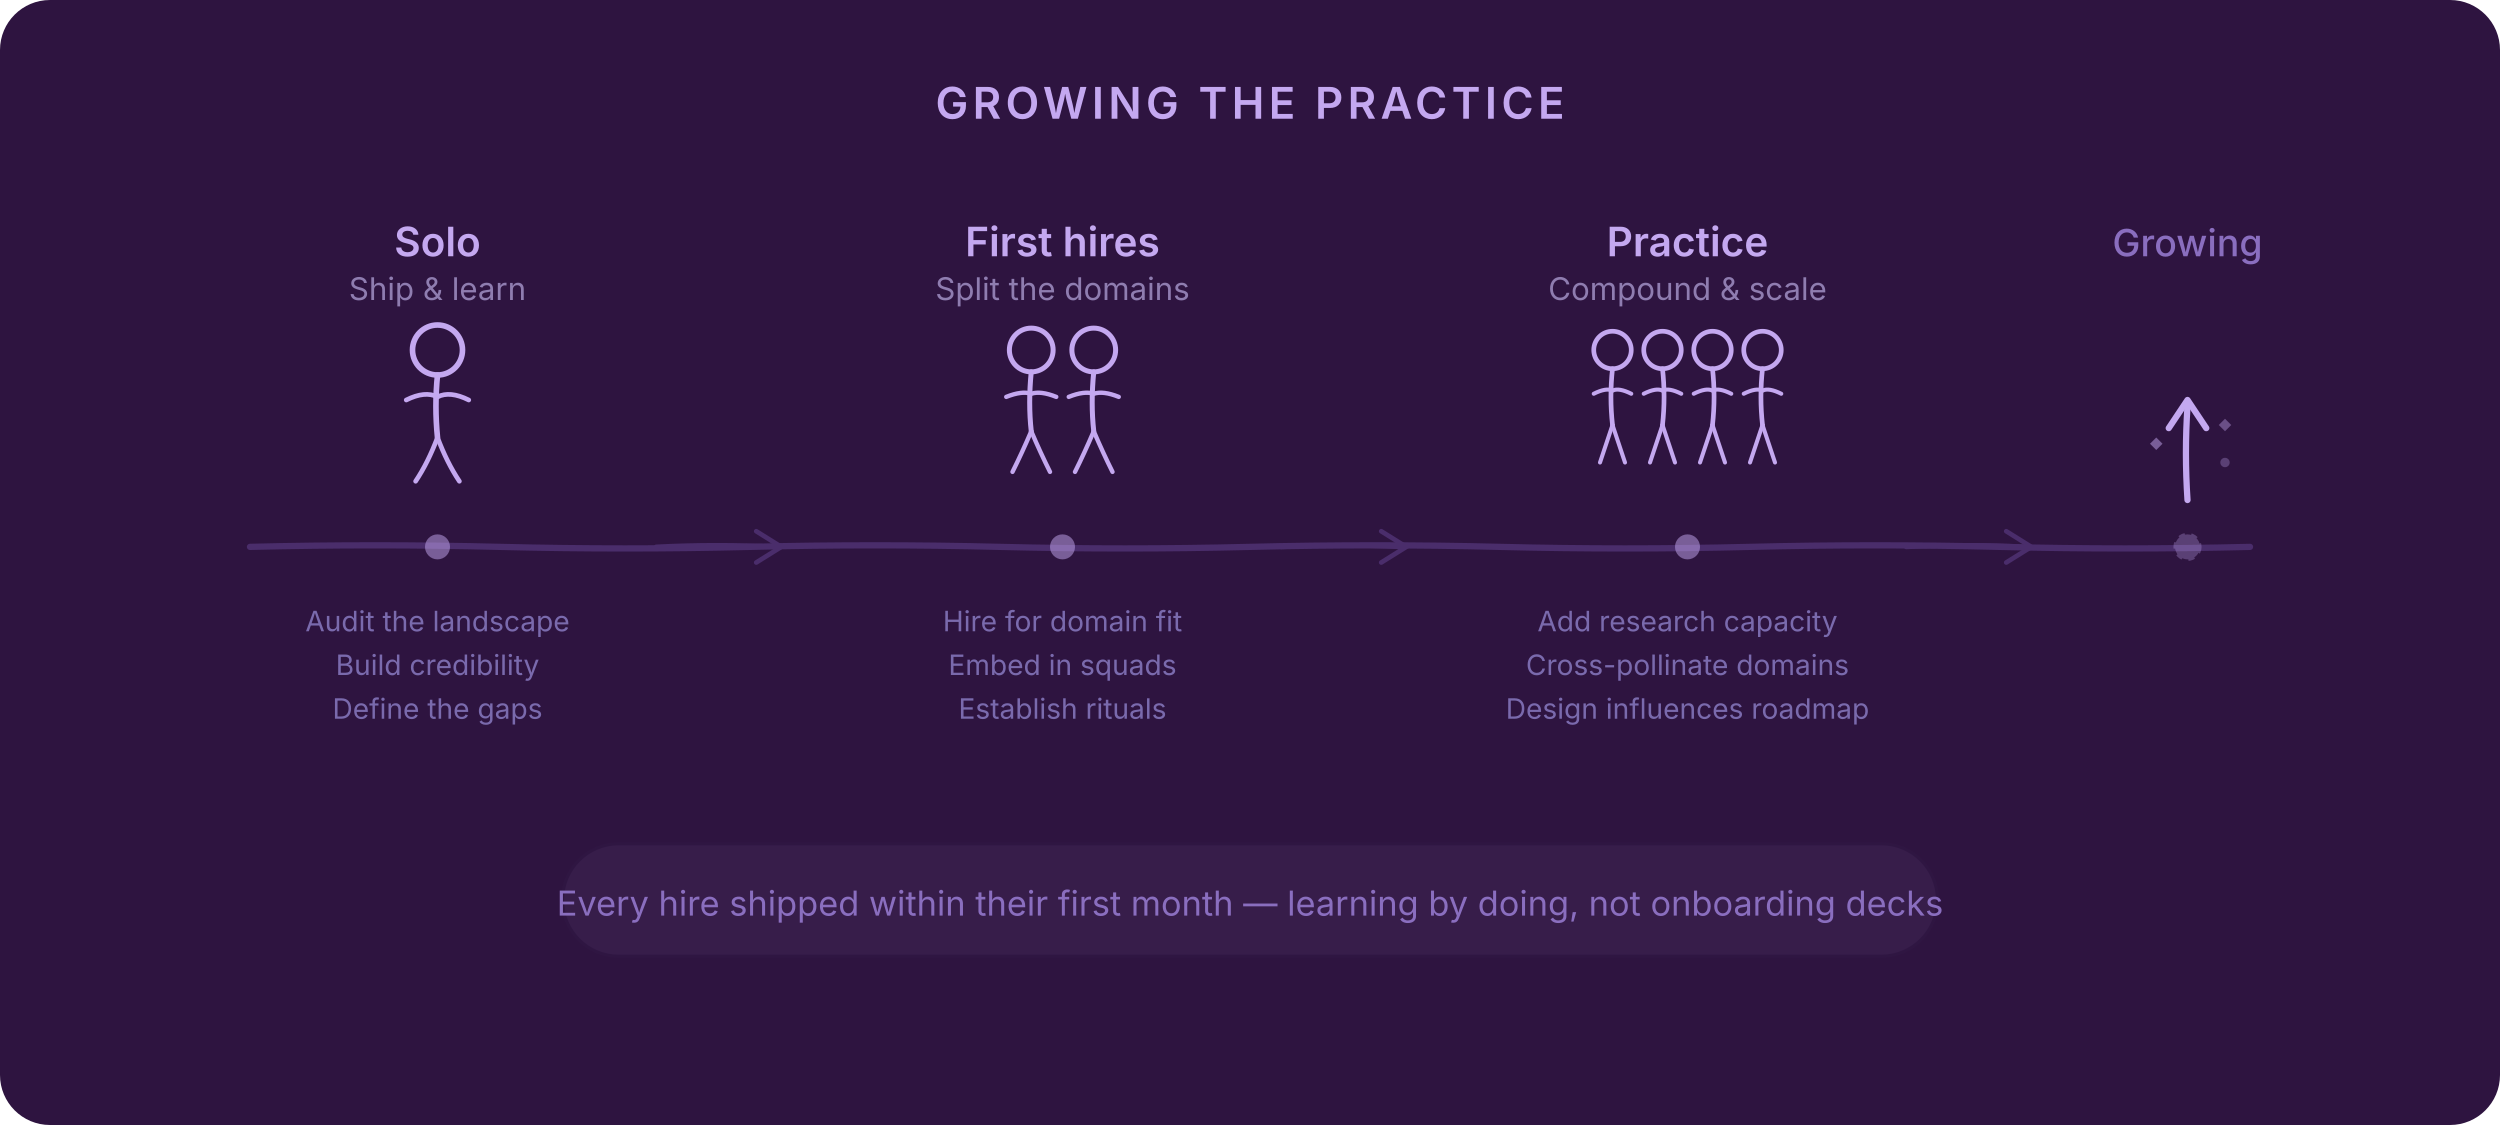
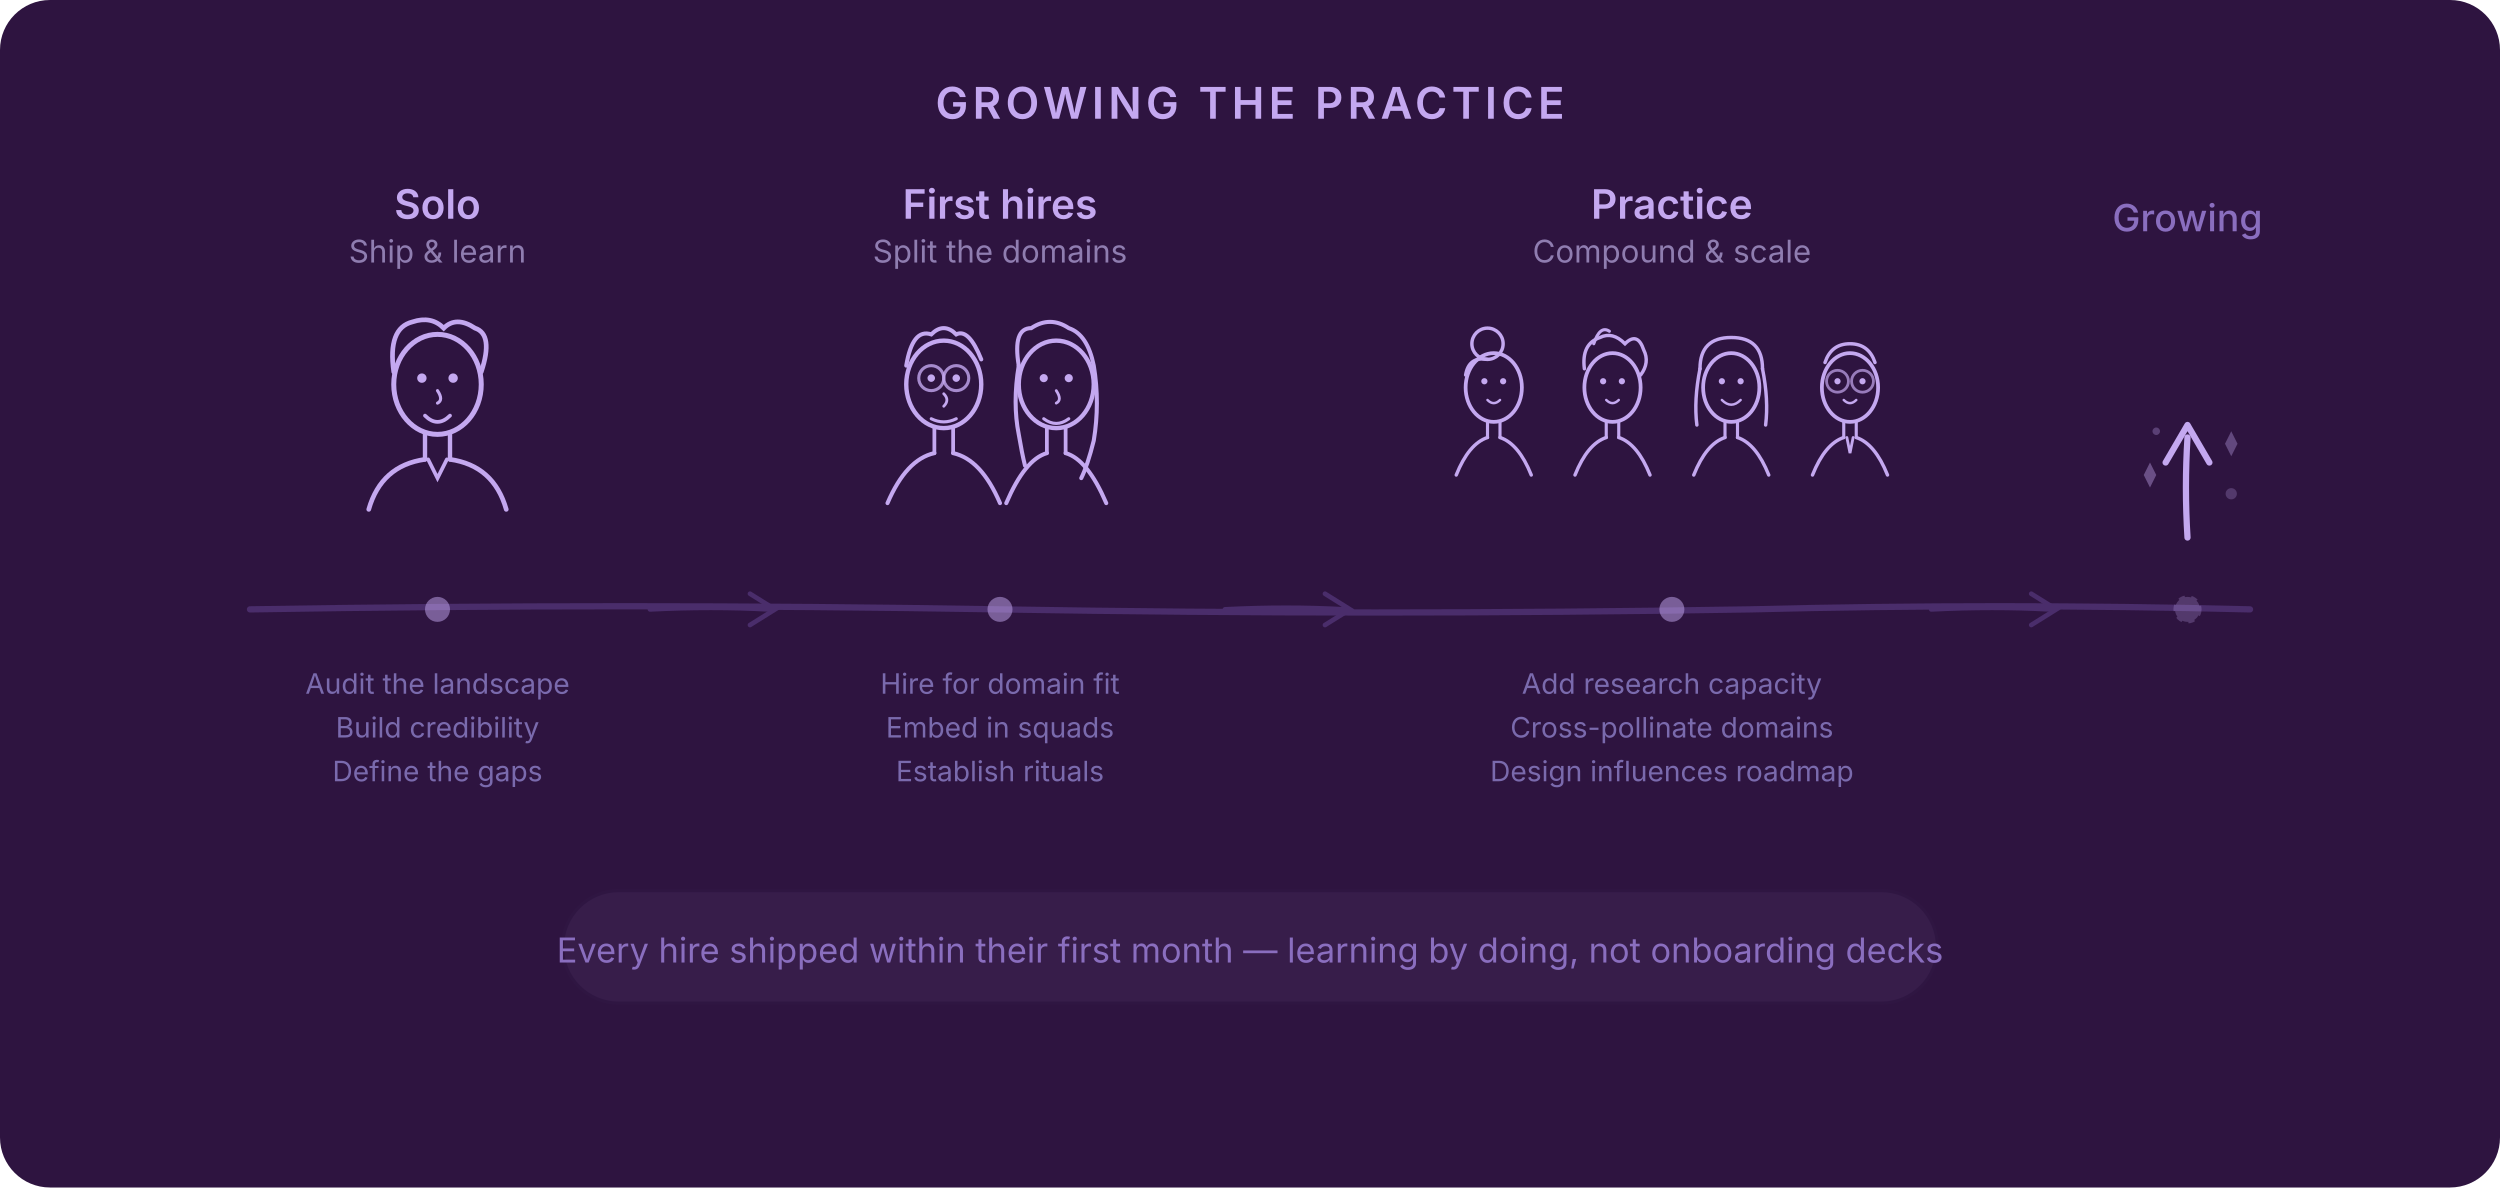
- <svg xmlns="http://www.w3.org/2000/svg" viewBox="0 0 800 360" font-family="Inter, system-ui, sans-serif">
-   <rect width="800" height="360" fill="#2e1440" rx="16" />
+ <svg xmlns="http://www.w3.org/2000/svg" viewBox="0 0 800 380" font-family="Inter, system-ui, sans-serif">
+   <rect width="800" height="380" fill="#2e1440" rx="16" />
  <text x="400" y="38" text-anchor="middle" fill="#c4a8f0" font-size="14" font-weight="600" letter-spacing="0.1em">GROWING THE PRACTICE</text>
-   <path d="M80 175 Q120 174 160 175 Q200 176 240 175 Q280 174 320 175 Q360 176 400 175 Q440 174 480 175 Q520 176 560 175 Q600 174 640 175 Q680 176 720 175" stroke="#4a2d6b" stroke-width="2" fill="none" stroke-linecap="round" />
-   <g transform="translate(140, 130)">
-     <circle cx="0" cy="-18" r="8" fill="none" stroke="#c4a8f0" stroke-width="1.8" stroke-linecap="round" />
-     <path d="M0 -10 Q-1 0 0 10" stroke="#c4a8f0" stroke-width="1.8" fill="none" stroke-linecap="round" />
-     <path d="M-10 -2 Q-4 -5 0 -3 Q4 -5 10 -2" stroke="#c4a8f0" stroke-width="1.5" fill="none" stroke-linecap="round" />
-     <path d="M0 10 Q-3 18 -7 24" stroke="#c4a8f0" stroke-width="1.5" fill="none" stroke-linecap="round" />
-     <path d="M0 10 Q3 18 7 24" stroke="#c4a8f0" stroke-width="1.5" fill="none" stroke-linecap="round" />
+   <path d="M80 195 Q200 193 320 195 Q440 197 560 195 Q640 193 720 195" stroke="#4a2d6b" stroke-width="2" fill="none" stroke-linecap="round" />
+   <g transform="translate(140, 135)">
+     <ellipse cx="0" cy="-12" rx="14" ry="16" fill="none" stroke="#c4a8f0" stroke-width="1.6" />
+     <path d="M-14 -16 Q-16 -30 -8 -32 Q-2 -34 2 -30 Q6 -34 12 -30 Q18 -28 14 -16" fill="none" stroke="#c4a8f0" stroke-width="1.5" stroke-linecap="round" />
+     <circle cx="-5" cy="-14" r="1.5" fill="#c4a8f0" />
+     <circle cx="5" cy="-14" r="1.5" fill="#c4a8f0" />
+     <path d="M0 -10 Q2 -7 0 -6" fill="none" stroke="#c4a8f0" stroke-width="1" stroke-linecap="round" />
+     <path d="M-4 -2 Q0 2 4 -2" fill="none" stroke="#c4a8f0" stroke-width="1.2" stroke-linecap="round" />
+     <path d="M-4 4 L-4 12 M4 4 L4 12" stroke="#c4a8f0" stroke-width="1.4" stroke-linecap="round" />
+     <path d="M-22 28 Q-18 14 -4 12 M4 12 Q18 14 22 28" fill="none" stroke="#c4a8f0" stroke-width="1.5" stroke-linecap="round" />
+     <path d="M-3 12 L0 18 L3 12" fill="none" stroke="#c4a8f0" stroke-width="1.2" stroke-linecap="round" />
  </g>
-   <text x="140" y="82" text-anchor="middle" fill="#c4a8f0" font-size="13" font-weight="600">Solo</text>
-   <text x="140" y="96" text-anchor="middle" fill="#b8a9e0" font-size="10" opacity="0.7">Ship &amp; learn</text>
-   <circle cx="140" cy="175" r="4" fill="#c4a8f0" opacity="0.5" />
-   <text x="140" y="202" text-anchor="middle" fill="#7a6aad" font-size="9">Audit the landscape</text>
-   <text x="140" y="216" text-anchor="middle" fill="#7a6aad" font-size="9">Build credibility</text>
-   <text x="140" y="230" text-anchor="middle" fill="#7a6aad" font-size="9">Define the gaps</text>
-   <path d="M210 175 Q230 174 248 175" stroke="#4a2d6b" stroke-width="1.5" fill="none" stroke-linecap="round" />
-   <path d="M242 170 L250 175 L242 180" stroke="#4a2d6b" stroke-width="1.5" fill="none" stroke-linecap="round" />
-   <g transform="translate(340, 130)">
-     <circle cx="-10" cy="-18" r="7" fill="none" stroke="#c4a8f0" stroke-width="1.6" stroke-linecap="round" />
-     <path d="M-10 -11 Q-11 -1 -10 8" stroke="#c4a8f0" stroke-width="1.6" fill="none" stroke-linecap="round" />
-     <path d="M-18 -3 Q-13 -5 -10 -4 Q-7 -5 -2 -3" stroke="#c4a8f0" stroke-width="1.4" fill="none" stroke-linecap="round" />
-     <path d="M-10 8 Q-13 15 -16 21" stroke="#c4a8f0" stroke-width="1.4" fill="none" stroke-linecap="round" />
-     <path d="M-10 8 Q-7 15 -4 21" stroke="#c4a8f0" stroke-width="1.4" fill="none" stroke-linecap="round" />
-     <circle cx="10" cy="-18" r="7" fill="none" stroke="#c4a8f0" stroke-width="1.6" stroke-linecap="round" />
-     <path d="M10 -11 Q9 -1 10 8" stroke="#c4a8f0" stroke-width="1.6" fill="none" stroke-linecap="round" />
-     <path d="M2 -3 Q7 -5 10 -4 Q13 -5 18 -3" stroke="#c4a8f0" stroke-width="1.4" fill="none" stroke-linecap="round" />
-     <path d="M10 8 Q7 15 4 21" stroke="#c4a8f0" stroke-width="1.4" fill="none" stroke-linecap="round" />
-     <path d="M10 8 Q13 15 16 21" stroke="#c4a8f0" stroke-width="1.4" fill="none" stroke-linecap="round" />
+   <text x="140" y="70" text-anchor="middle" fill="#c4a8f0" font-size="13" font-weight="600">Solo</text>
+   <text x="140" y="84" text-anchor="middle" fill="#b8a9e0" font-size="10" opacity="0.7">Ship &amp; learn</text>
+   <circle cx="140" cy="195" r="4" fill="#c4a8f0" opacity="0.5" />
+   <text x="140" y="222" text-anchor="middle" fill="#7a6aad" font-size="9">Audit the landscape</text>
+   <text x="140" y="236" text-anchor="middle" fill="#7a6aad" font-size="9">Build credibility</text>
+   <text x="140" y="250" text-anchor="middle" fill="#7a6aad" font-size="9">Define the gaps</text>
+   <path d="M208 195 Q228 194 246 195" stroke="#4a2d6b" stroke-width="1.5" fill="none" stroke-linecap="round" />
+   <path d="M240 190 L248 195 L240 200" stroke="#4a2d6b" stroke-width="1.5" fill="none" stroke-linecap="round" />
+   <g transform="translate(320, 135)">
+     <ellipse cx="-18" cy="-12" rx="12" ry="14" fill="none" stroke="#c4a8f0" stroke-width="1.4" />
+     <path d="M-30 -18 Q-28 -30 -22 -28 Q-18 -32 -14 -28 Q-10 -30 -6 -20" fill="none" stroke="#c4a8f0" stroke-width="1.3" stroke-linecap="round" />
+     <circle cx="-22" cy="-14" r="4" fill="none" stroke="#c4a8f0" stroke-width="1" opacity="0.8" />
+     <circle cx="-14" cy="-14" r="4" fill="none" stroke="#c4a8f0" stroke-width="1" opacity="0.8" />
+     <line x1="-18" y1="-14" x2="-18" y2="-14" stroke="#c4a8f0" stroke-width="1" />
+     <circle cx="-22" cy="-14" r="1.2" fill="#c4a8f0" />
+     <circle cx="-14" cy="-14" r="1.2" fill="#c4a8f0" />
+     <path d="M-18 -9 Q-16 -7 -18 -5" fill="none" stroke="#c4a8f0" stroke-width="0.9" stroke-linecap="round" />
+     <path d="M-22 -1 Q-18 1 -14 -1" fill="none" stroke="#c4a8f0" stroke-width="1" stroke-linecap="round" />
+     <path d="M-21 2 L-21 10 M-15 2 L-15 10" stroke="#c4a8f0" stroke-width="1.2" stroke-linecap="round" />
+     <path d="M-36 26 Q-30 12 -21 10 M-15 10 Q-6 12 0 26" fill="none" stroke="#c4a8f0" stroke-width="1.3" stroke-linecap="round" />
  </g>
-   <text x="340" y="82" text-anchor="middle" fill="#c4a8f0" font-size="13" font-weight="600">First hires</text>
-   <text x="340" y="96" text-anchor="middle" fill="#b8a9e0" font-size="10" opacity="0.7">Split the domains</text>
-   <circle cx="340" cy="175" r="4" fill="#c4a8f0" opacity="0.5" />
-   <text x="340" y="202" text-anchor="middle" fill="#7a6aad" font-size="9">Hire for domain fit</text>
-   <text x="340" y="216" text-anchor="middle" fill="#7a6aad" font-size="9">Embed in squads</text>
-   <text x="340" y="230" text-anchor="middle" fill="#7a6aad" font-size="9">Establish rituals</text>
-   <path d="M410 175 Q430 174 448 175" stroke="#4a2d6b" stroke-width="1.5" fill="none" stroke-linecap="round" />
-   <path d="M442 170 L450 175 L442 180" stroke="#4a2d6b" stroke-width="1.5" fill="none" stroke-linecap="round" />
-   <g transform="translate(540, 130)">
-     <circle cx="-24" cy="-18" r="6" fill="none" stroke="#c4a8f0" stroke-width="1.5" stroke-linecap="round" />
-     <path d="M-24 -12 Q-25 -3 -24 6" stroke="#c4a8f0" stroke-width="1.5" fill="none" stroke-linecap="round" />
-     <path d="M-30 -4 Q-26 -6 -24 -5 Q-22 -6 -18 -4" stroke="#c4a8f0" stroke-width="1.3" fill="none" stroke-linecap="round" />
-     <path d="M-24 6 Q-26 12 -28 18" stroke="#c4a8f0" stroke-width="1.3" fill="none" stroke-linecap="round" />
-     <path d="M-24 6 Q-22 12 -20 18" stroke="#c4a8f0" stroke-width="1.3" fill="none" stroke-linecap="round" />
-     <circle cx="-8" cy="-18" r="6" fill="none" stroke="#c4a8f0" stroke-width="1.5" stroke-linecap="round" />
-     <path d="M-8 -12 Q-7 -3 -8 6" stroke="#c4a8f0" stroke-width="1.5" fill="none" stroke-linecap="round" />
-     <path d="M-14 -4 Q-10 -6 -8 -5 Q-6 -6 -2 -4" stroke="#c4a8f0" stroke-width="1.3" fill="none" stroke-linecap="round" />
-     <path d="M-8 6 Q-10 12 -12 18" stroke="#c4a8f0" stroke-width="1.3" fill="none" stroke-linecap="round" />
-     <path d="M-8 6 Q-6 12 -4 18" stroke="#c4a8f0" stroke-width="1.3" fill="none" stroke-linecap="round" />
-     <circle cx="8" cy="-18" r="6" fill="none" stroke="#c4a8f0" stroke-width="1.5" stroke-linecap="round" />
-     <path d="M8 -12 Q9 -3 8 6" stroke="#c4a8f0" stroke-width="1.5" fill="none" stroke-linecap="round" />
-     <path d="M2 -4 Q6 -6 8 -5 Q10 -6 14 -4" stroke="#c4a8f0" stroke-width="1.3" fill="none" stroke-linecap="round" />
-     <path d="M8 6 Q6 12 4 18" stroke="#c4a8f0" stroke-width="1.3" fill="none" stroke-linecap="round" />
-     <path d="M8 6 Q10 12 12 18" stroke="#c4a8f0" stroke-width="1.3" fill="none" stroke-linecap="round" />
-     <circle cx="24" cy="-18" r="6" fill="none" stroke="#c4a8f0" stroke-width="1.5" stroke-linecap="round" />
-     <path d="M24 -12 Q23 -3 24 6" stroke="#c4a8f0" stroke-width="1.5" fill="none" stroke-linecap="round" />
-     <path d="M18 -4 Q22 -6 24 -5 Q26 -6 30 -4" stroke="#c4a8f0" stroke-width="1.3" fill="none" stroke-linecap="round" />
-     <path d="M24 6 Q22 12 20 18" stroke="#c4a8f0" stroke-width="1.3" fill="none" stroke-linecap="round" />
-     <path d="M24 6 Q26 12 28 18" stroke="#c4a8f0" stroke-width="1.3" fill="none" stroke-linecap="round" />
+   <g transform="translate(320, 135)">
+     <ellipse cx="18" cy="-12" rx="12" ry="14" fill="none" stroke="#c4a8f0" stroke-width="1.4" />
+     <path d="M6 -18 Q4 -30 10 -30 Q16 -34 22 -30 Q28 -28 30 -18 Q32 -6 30 6 Q28 14 26 18" fill="none" stroke="#c4a8f0" stroke-width="1.3" stroke-linecap="round" />
+     <path d="M6 -18 Q4 -6 6 4 Q7 10 8 14" fill="none" stroke="#c4a8f0" stroke-width="1.3" stroke-linecap="round" />
+     <circle cx="14" cy="-14" r="1.3" fill="#c4a8f0" />
+     <circle cx="22" cy="-14" r="1.3" fill="#c4a8f0" />
+     <path d="M18 -10 Q20 -7 18 -6" fill="none" stroke="#c4a8f0" stroke-width="0.9" stroke-linecap="round" />
+     <path d="M14 -1 Q18 2 22 -1" fill="none" stroke="#c4a8f0" stroke-width="1" stroke-linecap="round" />
+     <path d="M15 2 L15 10 M21 2 L21 10" stroke="#c4a8f0" stroke-width="1.2" stroke-linecap="round" />
+     <path d="M2 26 Q8 12 15 10 M21 10 Q28 12 34 26" fill="none" stroke="#c4a8f0" stroke-width="1.3" stroke-linecap="round" />
  </g>
-   <text x="540" y="82" text-anchor="middle" fill="#c4a8f0" font-size="13" font-weight="600">Practice</text>
-   <text x="540" y="96" text-anchor="middle" fill="#b8a9e0" font-size="10" opacity="0.7">Compound &amp; scale</text>
-   <circle cx="540" cy="175" r="4" fill="#c4a8f0" opacity="0.5" />
-   <text x="540" y="202" text-anchor="middle" fill="#7a6aad" font-size="9">Add research capacity</text>
-   <text x="540" y="216" text-anchor="middle" fill="#7a6aad" font-size="9">Cross-pollinate domains</text>
-   <text x="540" y="230" text-anchor="middle" fill="#7a6aad" font-size="9">Design influences roadmap</text>
-   <path d="M610 175 Q630 174 648 175" stroke="#4a2d6b" stroke-width="1.5" fill="none" stroke-linecap="round" />
-   <path d="M642 170 L650 175 L642 180" stroke="#4a2d6b" stroke-width="1.5" fill="none" stroke-linecap="round" />
-   <g transform="translate(700, 140)">
-     <path d="M0 20 Q-1 5 0 -10" stroke="#c4a8f0" stroke-width="2" fill="none" stroke-linecap="round" />
-     <path d="M-6 -3 L0 -12 L6 -3" stroke="#c4a8f0" stroke-width="2" fill="none" stroke-linecap="round" stroke-linejoin="round" />
-     <path d="M-12 2 L-10 0 L-8 2 L-10 4 Z" fill="#c4a8f0" opacity="0.5" />
-     <path d="M10 -4 L12 -6 L14 -4 L12 -2 Z" fill="#c4a8f0" opacity="0.4" />
-     <circle cx="12" cy="8" r="1.5" fill="#c4a8f0" opacity="0.3" />
+   <text x="320" y="70" text-anchor="middle" fill="#c4a8f0" font-size="13" font-weight="600">First hires</text>
+   <text x="320" y="84" text-anchor="middle" fill="#b8a9e0" font-size="10" opacity="0.7">Split the domains</text>
+   <circle cx="320" cy="195" r="4" fill="#c4a8f0" opacity="0.5" />
+   <text x="320" y="222" text-anchor="middle" fill="#7a6aad" font-size="9">Hire for domain fit</text>
+   <text x="320" y="236" text-anchor="middle" fill="#7a6aad" font-size="9">Embed in squads</text>
+   <text x="320" y="250" text-anchor="middle" fill="#7a6aad" font-size="9">Establish rituals</text>
+   <path d="M392 195 Q412 194 430 195" stroke="#4a2d6b" stroke-width="1.5" fill="none" stroke-linecap="round" />
+   <path d="M424 190 L432 195 L424 200" stroke="#4a2d6b" stroke-width="1.5" fill="none" stroke-linecap="round" />
+   <g transform="translate(478, 132)">
+     <ellipse cx="0" cy="-8" rx="9" ry="11" fill="none" stroke="#c4a8f0" stroke-width="1.2" />
+     <circle cx="-2" cy="-22" r="5" fill="none" stroke="#c4a8f0" stroke-width="1.1" />
+     <path d="M-9 -12 Q-8 -18 -2 -17" fill="none" stroke="#c4a8f0" stroke-width="1.1" stroke-linecap="round" />
+     <circle cx="-3" cy="-10" r="1" fill="#c4a8f0" />
+     <circle cx="3" cy="-10" r="1" fill="#c4a8f0" />
+     <path d="M-2 -4 Q0 -2 2 -4" fill="none" stroke="#c4a8f0" stroke-width="0.8" stroke-linecap="round" />
+     <path d="M-2 3 L-2 8 M2 3 L2 8" stroke="#c4a8f0" stroke-width="1" stroke-linecap="round" />
+     <path d="M-12 20 Q-8 10 -2 8 M2 8 Q8 10 12 20" fill="none" stroke="#c4a8f0" stroke-width="1.1" stroke-linecap="round" />
  </g>
-   <text x="700" y="82" text-anchor="middle" fill="#8a6ebf" font-size="12" font-weight="500">Growing</text>
-   <circle cx="700" cy="175" r="4" fill="#c4a8f0" opacity="0.3" stroke="#c4a8f0" stroke-width="1" stroke-dasharray="2,2" />
-   <rect x="180" y="270" width="440" height="36" rx="18" fill="#c4a8f0" opacity="0.06" stroke="#4a2d6b" stroke-width="1" />
-   <text x="400" y="293" text-anchor="middle" fill="#8a6ebf" font-size="11">Every hire shipped within their first month — learning by doing, not onboarding decks</text>
+   <g transform="translate(516, 132)">
+     <ellipse cx="0" cy="-8" rx="9" ry="11" fill="none" stroke="#c4a8f0" stroke-width="1.2" />
+     <path d="M-9 -14 Q-10 -22 -4 -24 Q0 -26 4 -22 Q8 -26 10 -20 Q12 -16 9 -12" fill="none" stroke="#c4a8f0" stroke-width="1.1" stroke-linecap="round" />
+     <path d="M-6 -22 Q-4 -28 -1 -26" fill="none" stroke="#c4a8f0" stroke-width="1" stroke-linecap="round" />
+     <circle cx="-3" cy="-10" r="1" fill="#c4a8f0" />
+     <circle cx="3" cy="-10" r="1" fill="#c4a8f0" />
+     <path d="M-2 -4 Q0 -2 2 -4" fill="none" stroke="#c4a8f0" stroke-width="0.8" stroke-linecap="round" />
+     <path d="M-2 3 L-2 8 M2 3 L2 8" stroke="#c4a8f0" stroke-width="1" stroke-linecap="round" />
+     <path d="M-12 20 Q-8 10 -2 8 M2 8 Q8 10 12 20" fill="none" stroke="#c4a8f0" stroke-width="1.1" stroke-linecap="round" />
+   </g>
+   <g transform="translate(554, 132)">
+     <ellipse cx="0" cy="-8" rx="9" ry="11" fill="none" stroke="#c4a8f0" stroke-width="1.2" />
+     <path d="M-10 -14 Q-10 -24 0 -24 Q10 -24 10 -14" fill="none" stroke="#c4a8f0" stroke-width="1.1" stroke-linecap="round" />
+     <path d="M-10 -14 Q-12 -4 -11 4" fill="none" stroke="#c4a8f0" stroke-width="1.1" stroke-linecap="round" />
+     <path d="M10 -14 Q12 -4 11 4" fill="none" stroke="#c4a8f0" stroke-width="1.1" stroke-linecap="round" />
+     <circle cx="-3" cy="-10" r="1" fill="#c4a8f0" />
+     <circle cx="3" cy="-10" r="1" fill="#c4a8f0" />
+     <path d="M-3 -4 Q0 -1 3 -4" fill="none" stroke="#c4a8f0" stroke-width="0.8" stroke-linecap="round" />
+     <path d="M-2 3 L-2 8 M2 3 L2 8" stroke="#c4a8f0" stroke-width="1" stroke-linecap="round" />
+     <path d="M-12 20 Q-8 10 -2 8 M2 8 Q8 10 12 20" fill="none" stroke="#c4a8f0" stroke-width="1.1" stroke-linecap="round" />
+   </g>
+   <g transform="translate(592, 132)">
+     <ellipse cx="0" cy="-8" rx="9" ry="11" fill="none" stroke="#c4a8f0" stroke-width="1.2" />
+     <path d="M-8 -16 Q-6 -22 0 -22 Q6 -22 8 -16" fill="none" stroke="#c4a8f0" stroke-width="1.1" stroke-linecap="round" />
+     <circle cx="-4" cy="-10" r="3.5" fill="none" stroke="#c4a8f0" stroke-width="0.9" opacity="0.7" />
+     <circle cx="4" cy="-10" r="3.5" fill="none" stroke="#c4a8f0" stroke-width="0.9" opacity="0.7" />
+     <circle cx="-4" cy="-10" r="1" fill="#c4a8f0" />
+     <circle cx="4" cy="-10" r="1" fill="#c4a8f0" />
+     <path d="M-2 -4 Q0 -2 2 -4" fill="none" stroke="#c4a8f0" stroke-width="0.8" stroke-linecap="round" />
+     <path d="M-2 3 L-2 8 M2 3 L2 8" stroke="#c4a8f0" stroke-width="1" stroke-linecap="round" />
+     <path d="M-12 20 Q-8 10 -2 8 M2 8 Q8 10 12 20" fill="none" stroke="#c4a8f0" stroke-width="1.1" stroke-linecap="round" />
+     <path d="M-1 8 L0 13 L1 8" fill="none" stroke="#c4a8f0" stroke-width="0.9" stroke-linecap="round" />
+   </g>
+   <text x="535" y="70" text-anchor="middle" fill="#c4a8f0" font-size="13" font-weight="600">Practice</text>
+   <text x="535" y="84" text-anchor="middle" fill="#b8a9e0" font-size="10" opacity="0.7">Compound &amp; scale</text>
+   <circle cx="535" cy="195" r="4" fill="#c4a8f0" opacity="0.5" />
+   <text x="535" y="222" text-anchor="middle" fill="#7a6aad" font-size="9">Add research capacity</text>
+   <text x="535" y="236" text-anchor="middle" fill="#7a6aad" font-size="9">Cross-pollinate domains</text>
+   <text x="535" y="250" text-anchor="middle" fill="#7a6aad" font-size="9">Design influences roadmap</text>
+   <path d="M618 195 Q638 194 656 195" stroke="#4a2d6b" stroke-width="1.5" fill="none" stroke-linecap="round" />
+   <path d="M650 190 L658 195 L650 200" stroke="#4a2d6b" stroke-width="1.5" fill="none" stroke-linecap="round" />
+   <g transform="translate(700, 148)">
+     <path d="M0 24 Q-1 8 0 -8" stroke="#c4a8f0" stroke-width="2" fill="none" stroke-linecap="round" />
+     <path d="M-7 0 L0 -12 L7 0" stroke="#c4a8f0" stroke-width="2" fill="none" stroke-linecap="round" stroke-linejoin="round" />
+     <path d="M-14 4 L-12 0 L-10 4 L-12 8 Z" fill="#c4a8f0" opacity="0.4" />
+     <path d="M12 -6 L14 -10 L16 -6 L14 -2 Z" fill="#c4a8f0" opacity="0.35" />
+     <circle cx="14" cy="10" r="1.8" fill="#c4a8f0" opacity="0.25" />
+     <circle cx="-10" cy="-10" r="1.2" fill="#c4a8f0" opacity="0.3" />
+   </g>
+   <text x="700" y="74" text-anchor="middle" fill="#8a6ebf" font-size="12" font-weight="500">Growing</text>
+   <circle cx="700" cy="195" r="4" fill="#c4a8f0" opacity="0.25" stroke="#c4a8f0" stroke-width="1" stroke-dasharray="2,2" />
+   <rect x="180" y="285" width="440" height="36" rx="18" fill="#c4a8f0" opacity="0.06" stroke="#4a2d6b" stroke-width="1" />
+   <text x="400" y="308" text-anchor="middle" fill="#8a6ebf" font-size="11">Every hire shipped within their first month — learning by doing, not onboarding decks</text>
</svg>
